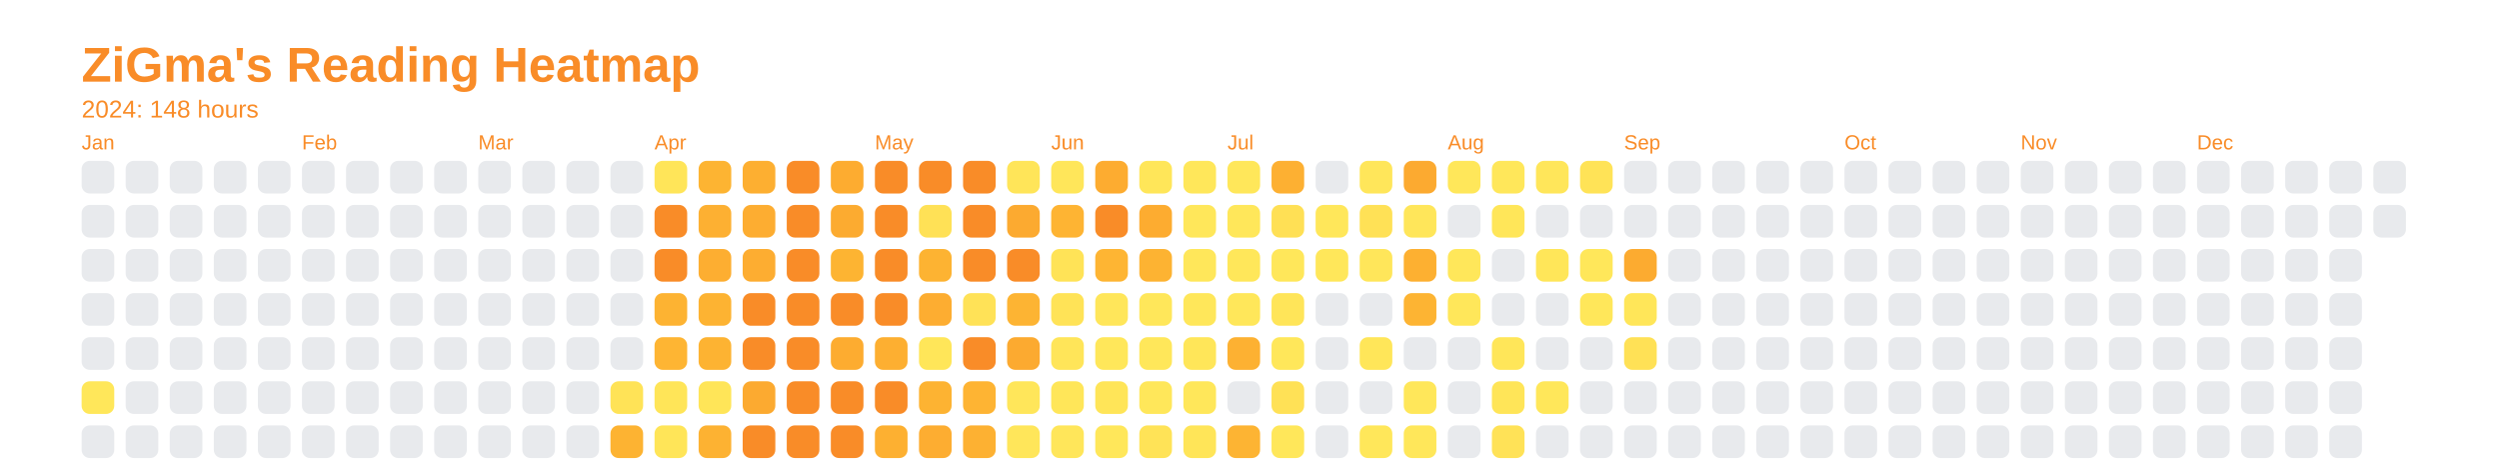
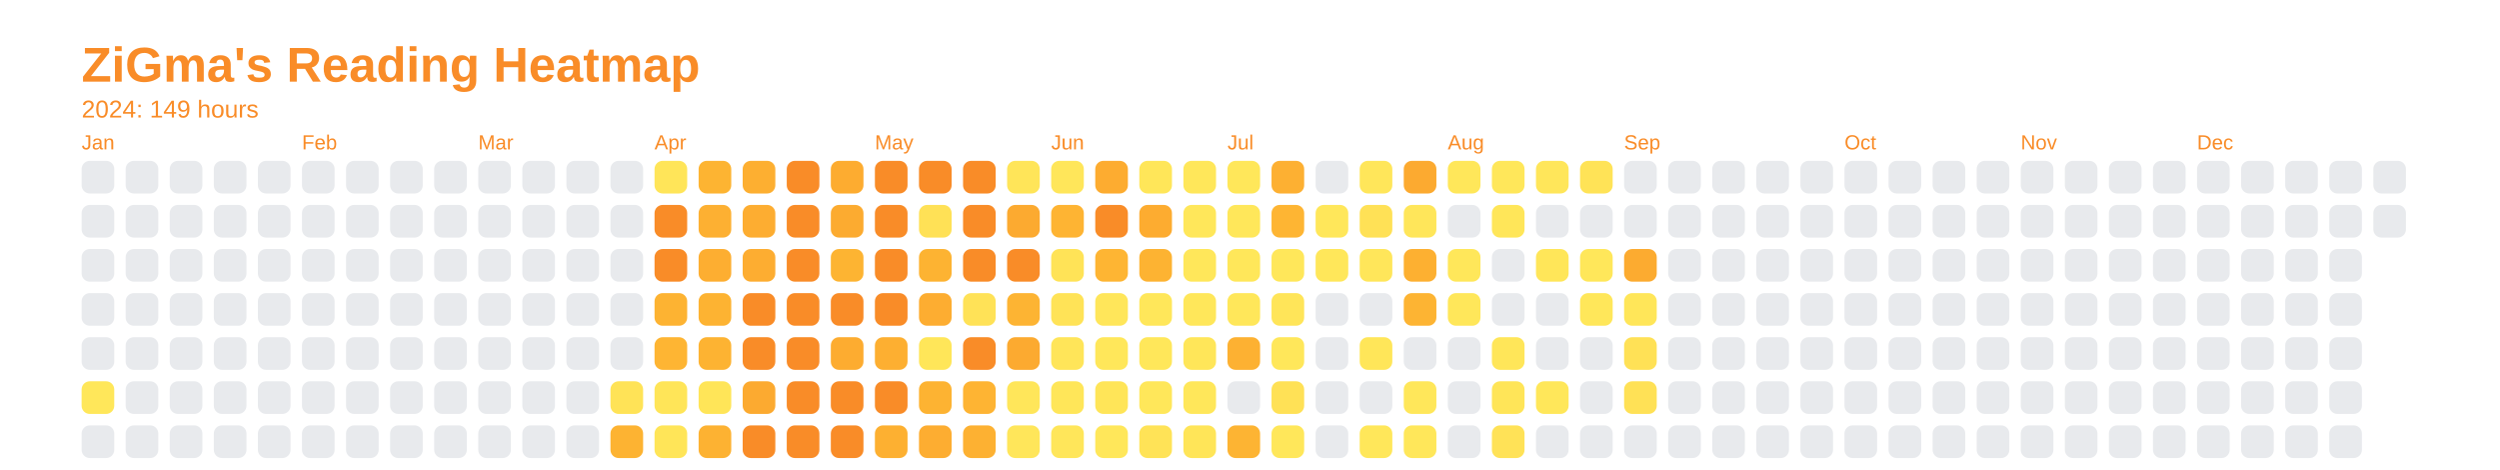
<svg xmlns="http://www.w3.org/2000/svg" baseProfile="full" height="57.5mm" version="1.1" viewBox="0,0,306.2,57.5" width="306.2mm">
  <defs />
  <rect fill="none" height="57.5" width="306.2" x="0" y="0" />
  <text fill="#f98c28" style="font-size:6px; font-family:Arial; font-weight:bold;" x="10" y="10">ZiGma's Reading Heatmap</text>
-   <text fill="#f98c28" style="font-size:3px; font-family:Arial;" x="10" y="14.4">2024: 148 hours</text>
+   <text fill="#f98c28" style="font-size:3px; font-family:Arial;" x="10" y="14.4">2024: 149 hours</text>
  <text fill="#f98c28" style="font-size:2.5px; font-family:Arial" x="10" y="18.3">Jan</text>
  <rect fill="#e8eaed" height="4" rx="1" ry="1" width="4" x="10" y="19.7" />
  <rect fill="#e8eaed" height="4" rx="1" ry="1" width="4" x="10" y="25.1" />
  <rect fill="#e8eaed" height="4" rx="1" ry="1" width="4" x="10" y="30.5" />
  <rect fill="#e8eaed" height="4" rx="1" ry="1" width="4" x="10" y="35.9" />
  <rect fill="#e8eaed" height="4" rx="1" ry="1" width="4" x="10" y="41.3" />
  <rect fill="#ffe75a" height="4" rx="1" ry="1" width="4" x="10" y="46.7" />
  <rect fill="#e8eaed" height="4" rx="1" ry="1" width="4" x="10" y="52.1" />
  <rect fill="#e8eaed" height="4" rx="1" ry="1" width="4" x="15.4" y="19.7" />
  <rect fill="#e8eaed" height="4" rx="1" ry="1" width="4" x="15.4" y="25.1" />
  <rect fill="#e8eaed" height="4" rx="1" ry="1" width="4" x="15.4" y="30.5" />
  <rect fill="#e8eaed" height="4" rx="1" ry="1" width="4" x="15.4" y="35.9" />
  <rect fill="#e8eaed" height="4" rx="1" ry="1" width="4" x="15.4" y="41.3" />
  <rect fill="#e8eaed" height="4" rx="1" ry="1" width="4" x="15.4" y="46.7" />
  <rect fill="#e8eaed" height="4" rx="1" ry="1" width="4" x="15.4" y="52.1" />
  <rect fill="#e8eaed" height="4" rx="1" ry="1" width="4" x="20.8" y="19.7" />
  <rect fill="#e8eaed" height="4" rx="1" ry="1" width="4" x="20.8" y="25.1" />
  <rect fill="#e8eaed" height="4" rx="1" ry="1" width="4" x="20.8" y="30.5" />
  <rect fill="#e8eaed" height="4" rx="1" ry="1" width="4" x="20.8" y="35.9" />
  <rect fill="#e8eaed" height="4" rx="1" ry="1" width="4" x="20.8" y="41.3" />
  <rect fill="#e8eaed" height="4" rx="1" ry="1" width="4" x="20.8" y="46.7" />
  <rect fill="#e8eaed" height="4" rx="1" ry="1" width="4" x="20.8" y="52.1" />
  <rect fill="#e8eaed" height="4" rx="1" ry="1" width="4" x="26.2" y="19.7" />
  <rect fill="#e8eaed" height="4" rx="1" ry="1" width="4" x="26.2" y="25.1" />
  <rect fill="#e8eaed" height="4" rx="1" ry="1" width="4" x="26.2" y="30.5" />
  <rect fill="#e8eaed" height="4" rx="1" ry="1" width="4" x="26.2" y="35.9" />
  <rect fill="#e8eaed" height="4" rx="1" ry="1" width="4" x="26.2" y="41.3" />
  <rect fill="#e8eaed" height="4" rx="1" ry="1" width="4" x="26.2" y="46.7" />
  <rect fill="#e8eaed" height="4" rx="1" ry="1" width="4" x="26.2" y="52.1" />
  <rect fill="#e8eaed" height="4" rx="1" ry="1" width="4" x="31.6" y="19.7" />
  <rect fill="#e8eaed" height="4" rx="1" ry="1" width="4" x="31.6" y="25.1" />
  <rect fill="#e8eaed" height="4" rx="1" ry="1" width="4" x="31.6" y="30.5" />
  <rect fill="#e8eaed" height="4" rx="1" ry="1" width="4" x="31.6" y="35.9" />
  <rect fill="#e8eaed" height="4" rx="1" ry="1" width="4" x="31.6" y="41.3" />
  <rect fill="#e8eaed" height="4" rx="1" ry="1" width="4" x="31.6" y="46.7" />
  <rect fill="#e8eaed" height="4" rx="1" ry="1" width="4" x="31.6" y="52.1" />
  <text fill="#f98c28" style="font-size:2.5px; font-family:Arial" x="37.0" y="18.3">Feb</text>
  <rect fill="#e8eaed" height="4" rx="1" ry="1" width="4" x="37.0" y="19.7" />
  <rect fill="#e8eaed" height="4" rx="1" ry="1" width="4" x="37.0" y="25.1" />
  <rect fill="#e8eaed" height="4" rx="1" ry="1" width="4" x="37.0" y="30.5" />
  <rect fill="#e8eaed" height="4" rx="1" ry="1" width="4" x="37.0" y="35.9" />
  <rect fill="#e8eaed" height="4" rx="1" ry="1" width="4" x="37.0" y="41.3" />
  <rect fill="#e8eaed" height="4" rx="1" ry="1" width="4" x="37.0" y="46.7" />
  <rect fill="#e8eaed" height="4" rx="1" ry="1" width="4" x="37.0" y="52.1" />
  <rect fill="#e8eaed" height="4" rx="1" ry="1" width="4" x="42.4" y="19.7" />
  <rect fill="#e8eaed" height="4" rx="1" ry="1" width="4" x="42.4" y="25.1" />
  <rect fill="#e8eaed" height="4" rx="1" ry="1" width="4" x="42.4" y="30.5" />
  <rect fill="#e8eaed" height="4" rx="1" ry="1" width="4" x="42.4" y="35.9" />
  <rect fill="#e8eaed" height="4" rx="1" ry="1" width="4" x="42.4" y="41.3" />
  <rect fill="#e8eaed" height="4" rx="1" ry="1" width="4" x="42.4" y="46.7" />
  <rect fill="#e8eaed" height="4" rx="1" ry="1" width="4" x="42.4" y="52.1" />
  <rect fill="#e8eaed" height="4" rx="1" ry="1" width="4" x="47.8" y="19.7" />
  <rect fill="#e8eaed" height="4" rx="1" ry="1" width="4" x="47.8" y="25.1" />
  <rect fill="#e8eaed" height="4" rx="1" ry="1" width="4" x="47.8" y="30.5" />
  <rect fill="#e8eaed" height="4" rx="1" ry="1" width="4" x="47.8" y="35.9" />
  <rect fill="#e8eaed" height="4" rx="1" ry="1" width="4" x="47.8" y="41.3" />
  <rect fill="#e8eaed" height="4" rx="1" ry="1" width="4" x="47.8" y="46.7" />
  <rect fill="#e8eaed" height="4" rx="1" ry="1" width="4" x="47.8" y="52.1" />
  <rect fill="#e8eaed" height="4" rx="1" ry="1" width="4" x="53.2" y="19.7" />
  <rect fill="#e8eaed" height="4" rx="1" ry="1" width="4" x="53.2" y="25.1" />
  <rect fill="#e8eaed" height="4" rx="1" ry="1" width="4" x="53.2" y="30.5" />
  <rect fill="#e8eaed" height="4" rx="1" ry="1" width="4" x="53.2" y="35.9" />
  <rect fill="#e8eaed" height="4" rx="1" ry="1" width="4" x="53.2" y="41.3" />
  <rect fill="#e8eaed" height="4" rx="1" ry="1" width="4" x="53.2" y="46.7" />
  <rect fill="#e8eaed" height="4" rx="1" ry="1" width="4" x="53.2" y="52.1" />
  <text fill="#f98c28" style="font-size:2.5px; font-family:Arial" x="58.6" y="18.3">Mar</text>
  <rect fill="#e8eaed" height="4" rx="1" ry="1" width="4" x="58.6" y="19.7" />
  <rect fill="#e8eaed" height="4" rx="1" ry="1" width="4" x="58.6" y="25.1" />
  <rect fill="#e8eaed" height="4" rx="1" ry="1" width="4" x="58.6" y="30.5" />
  <rect fill="#e8eaed" height="4" rx="1" ry="1" width="4" x="58.6" y="35.9" />
  <rect fill="#e8eaed" height="4" rx="1" ry="1" width="4" x="58.6" y="41.3" />
  <rect fill="#e8eaed" height="4" rx="1" ry="1" width="4" x="58.6" y="46.7" />
  <rect fill="#e8eaed" height="4" rx="1" ry="1" width="4" x="58.6" y="52.1" />
  <rect fill="#e8eaed" height="4" rx="1" ry="1" width="4" x="64" y="19.7" />
  <rect fill="#e8eaed" height="4" rx="1" ry="1" width="4" x="64" y="25.1" />
  <rect fill="#e8eaed" height="4" rx="1" ry="1" width="4" x="64" y="30.5" />
  <rect fill="#e8eaed" height="4" rx="1" ry="1" width="4" x="64" y="35.9" />
  <rect fill="#e8eaed" height="4" rx="1" ry="1" width="4" x="64" y="41.3" />
  <rect fill="#e8eaed" height="4" rx="1" ry="1" width="4" x="64" y="46.7" />
  <rect fill="#e8eaed" height="4" rx="1" ry="1" width="4" x="64" y="52.1" />
  <rect fill="#e8eaed" height="4" rx="1" ry="1" width="4" x="69.4" y="19.7" />
  <rect fill="#e8eaed" height="4" rx="1" ry="1" width="4" x="69.4" y="25.1" />
  <rect fill="#e8eaed" height="4" rx="1" ry="1" width="4" x="69.4" y="30.5" />
  <rect fill="#e8eaed" height="4" rx="1" ry="1" width="4" x="69.4" y="35.9" />
  <rect fill="#e8eaed" height="4" rx="1" ry="1" width="4" x="69.4" y="41.3" />
  <rect fill="#e8eaed" height="4" rx="1" ry="1" width="4" x="69.4" y="46.7" />
  <rect fill="#e8eaed" height="4" rx="1" ry="1" width="4" x="69.4" y="52.1" />
  <rect fill="#e8eaed" height="4" rx="1" ry="1" width="4" x="74.8" y="19.7" />
  <rect fill="#e8eaed" height="4" rx="1" ry="1" width="4" x="74.8" y="25.1" />
  <rect fill="#e8eaed" height="4" rx="1" ry="1" width="4" x="74.8" y="30.5" />
  <rect fill="#e8eaed" height="4" rx="1" ry="1" width="4" x="74.8" y="35.9" />
  <rect fill="#e8eaed" height="4" rx="1" ry="1" width="4" x="74.8" y="41.3" />
  <rect fill="#ffe357" height="4" rx="1" ry="1" width="4" x="74.8" y="46.7" />
  <rect fill="#fdb332" height="4" rx="1" ry="1" width="4" x="74.8" y="52.1" />
  <text fill="#f98c28" style="font-size:2.5px; font-family:Arial" x="80.2" y="18.3">Apr</text>
  <rect fill="#ffe559" height="4" rx="1" ry="1" width="4" x="80.2" y="19.7" />
  <rect fill="#f98c28" height="4" rx="1" ry="1" width="4" x="80.2" y="25.1" />
  <rect fill="#f98c28" height="4" rx="1" ry="1" width="4" x="80.2" y="30.5" />
  <rect fill="#fdb332" height="4" rx="1" ry="1" width="4" x="80.2" y="35.9" />
  <rect fill="#feb533" height="4" rx="1" ry="1" width="4" x="80.2" y="41.3" />
  <rect fill="#ffe558" height="4" rx="1" ry="1" width="4" x="80.2" y="46.7" />
  <rect fill="#ffe558" height="4" rx="1" ry="1" width="4" x="80.2" y="52.1" />
  <rect fill="#fdb432" height="4" rx="1" ry="1" width="4" x="85.6" y="19.7" />
  <rect fill="#fdb032" height="4" rx="1" ry="1" width="4" x="85.6" y="25.1" />
  <rect fill="#fdae31" height="4" rx="1" ry="1" width="4" x="85.6" y="30.5" />
  <rect fill="#fdb332" height="4" rx="1" ry="1" width="4" x="85.6" y="35.9" />
  <rect fill="#fdb332" height="4" rx="1" ry="1" width="4" x="85.6" y="41.3" />
  <rect fill="#ffe558" height="4" rx="1" ry="1" width="4" x="85.6" y="46.7" />
  <rect fill="#fdb232" height="4" rx="1" ry="1" width="4" x="85.6" y="52.1" />
  <rect fill="#fdaf31" height="4" rx="1" ry="1" width="4" x="91" y="19.7" />
  <rect fill="#fdad31" height="4" rx="1" ry="1" width="4" x="91" y="25.1" />
  <rect fill="#fdad31" height="4" rx="1" ry="1" width="4" x="91" y="30.5" />
  <rect fill="#f98c28" height="4" rx="1" ry="1" width="4" x="91" y="35.9" />
  <rect fill="#f98c28" height="4" rx="1" ry="1" width="4" x="91" y="41.3" />
  <rect fill="#fcaa30" height="4" rx="1" ry="1" width="4" x="91" y="46.7" />
  <rect fill="#f98c28" height="4" rx="1" ry="1" width="4" x="91" y="52.1" />
  <rect fill="#f98c28" height="4" rx="1" ry="1" width="4" x="96.4" y="19.7" />
  <rect fill="#f98c28" height="4" rx="1" ry="1" width="4" x="96.4" y="25.1" />
  <rect fill="#f98c28" height="4" rx="1" ry="1" width="4" x="96.4" y="30.5" />
  <rect fill="#f98c28" height="4" rx="1" ry="1" width="4" x="96.4" y="35.9" />
  <rect fill="#f98c28" height="4" rx="1" ry="1" width="4" x="96.4" y="41.3" />
  <rect fill="#f98c28" height="4" rx="1" ry="1" width="4" x="96.4" y="46.7" />
  <rect fill="#f98c28" height="4" rx="1" ry="1" width="4" x="96.4" y="52.1" />
  <rect fill="#fdac30" height="4" rx="1" ry="1" width="4" x="101.8" y="19.7" />
  <rect fill="#fcab30" height="4" rx="1" ry="1" width="4" x="101.8" y="25.1" />
  <rect fill="#fdb432" height="4" rx="1" ry="1" width="4" x="101.8" y="30.5" />
  <rect fill="#f98c28" height="4" rx="1" ry="1" width="4" x="101.8" y="35.9" />
  <rect fill="#fdac30" height="4" rx="1" ry="1" width="4" x="101.8" y="41.3" />
  <rect fill="#f98c28" height="4" rx="1" ry="1" width="4" x="101.8" y="46.7" />
  <rect fill="#f98c28" height="4" rx="1" ry="1" width="4" x="101.8" y="52.1" />
  <text fill="#f98c28" style="font-size:2.5px; font-family:Arial" x="107.2" y="18.3">May</text>
  <rect fill="#f98c28" height="4" rx="1" ry="1" width="4" x="107.2" y="19.7" />
  <rect fill="#f98c28" height="4" rx="1" ry="1" width="4" x="107.2" y="25.1" />
  <rect fill="#f98c28" height="4" rx="1" ry="1" width="4" x="107.2" y="30.5" />
  <rect fill="#f98c28" height="4" rx="1" ry="1" width="4" x="107.2" y="35.9" />
  <rect fill="#fdaf31" height="4" rx="1" ry="1" width="4" x="107.2" y="41.3" />
  <rect fill="#f98c28" height="4" rx="1" ry="1" width="4" x="107.2" y="46.7" />
  <rect fill="#fdb031" height="4" rx="1" ry="1" width="4" x="107.2" y="52.1" />
  <rect fill="#f98c28" height="4" rx="1" ry="1" width="4" x="112.6" y="19.7" />
  <rect fill="#ffe156" height="4" rx="1" ry="1" width="4" x="112.6" y="25.1" />
  <rect fill="#fdb332" height="4" rx="1" ry="1" width="4" x="112.6" y="30.5" />
  <rect fill="#fdad31" height="4" rx="1" ry="1" width="4" x="112.6" y="35.9" />
  <rect fill="#ffe659" height="4" rx="1" ry="1" width="4" x="112.6" y="41.3" />
  <rect fill="#fdb332" height="4" rx="1" ry="1" width="4" x="112.6" y="46.7" />
  <rect fill="#fdad31" height="4" rx="1" ry="1" width="4" x="112.6" y="52.1" />
  <rect fill="#f98c28" height="4" rx="1" ry="1" width="4" x="118" y="19.7" />
  <rect fill="#f98c28" height="4" rx="1" ry="1" width="4" x="118" y="25.1" />
  <rect fill="#f98c28" height="4" rx="1" ry="1" width="4" x="118" y="30.5" />
  <rect fill="#ffe257" height="4" rx="1" ry="1" width="4" x="118" y="35.9" />
  <rect fill="#f98c28" height="4" rx="1" ry="1" width="4" x="118" y="41.3" />
  <rect fill="#feb433" height="4" rx="1" ry="1" width="4" x="118" y="46.7" />
  <rect fill="#fdb132" height="4" rx="1" ry="1" width="4" x="118" y="52.1" />
  <rect fill="#ffe559" height="4" rx="1" ry="1" width="4" x="123.4" y="19.7" />
  <rect fill="#fcaa30" height="4" rx="1" ry="1" width="4" x="123.4" y="25.1" />
  <rect fill="#f98c28" height="4" rx="1" ry="1" width="4" x="123.4" y="30.5" />
  <rect fill="#fdb433" height="4" rx="1" ry="1" width="4" x="123.4" y="35.9" />
  <rect fill="#fcaa30" height="4" rx="1" ry="1" width="4" x="123.4" y="41.3" />
  <rect fill="#ffe65a" height="4" rx="1" ry="1" width="4" x="123.4" y="46.7" />
  <rect fill="#ffe65a" height="4" rx="1" ry="1" width="4" x="123.4" y="52.1" />
  <text fill="#f98c28" style="font-size:2.5px; font-family:Arial" x="128.8" y="18.3">Jun</text>
  <rect fill="#ffe65a" height="4" rx="1" ry="1" width="4" x="128.8" y="19.7" />
  <rect fill="#feb433" height="4" rx="1" ry="1" width="4" x="128.8" y="25.1" />
  <rect fill="#ffe357" height="4" rx="1" ry="1" width="4" x="128.8" y="30.5" />
  <rect fill="#ffe357" height="4" rx="1" ry="1" width="4" x="128.8" y="35.9" />
  <rect fill="#ffe559" height="4" rx="1" ry="1" width="4" x="128.8" y="41.3" />
  <rect fill="#ffe659" height="4" rx="1" ry="1" width="4" x="128.8" y="46.7" />
  <rect fill="#ffe65a" height="4" rx="1" ry="1" width="4" x="128.8" y="52.1" />
  <rect fill="#fdac30" height="4" rx="1" ry="1" width="4" x="134.2" y="19.7" />
  <rect fill="#f98c28" height="4" rx="1" ry="1" width="4" x="134.2" y="25.1" />
  <rect fill="#feb533" height="4" rx="1" ry="1" width="4" x="134.2" y="30.5" />
  <rect fill="#ffe65a" height="4" rx="1" ry="1" width="4" x="134.2" y="35.9" />
  <rect fill="#ffe75a" height="4" rx="1" ry="1" width="4" x="134.2" y="41.3" />
  <rect fill="#ffe558" height="4" rx="1" ry="1" width="4" x="134.2" y="46.7" />
  <rect fill="#ffe75a" height="4" rx="1" ry="1" width="4" x="134.2" y="52.1" />
  <rect fill="#ffe659" height="4" rx="1" ry="1" width="4" x="139.6" y="19.7" />
  <rect fill="#fdac30" height="4" rx="1" ry="1" width="4" x="139.6" y="25.1" />
  <rect fill="#fdb332" height="4" rx="1" ry="1" width="4" x="139.6" y="30.5" />
  <rect fill="#ffe75a" height="4" rx="1" ry="1" width="4" x="139.6" y="35.9" />
  <rect fill="#ffe75a" height="4" rx="1" ry="1" width="4" x="139.6" y="41.3" />
  <rect fill="#ffe75a" height="4" rx="1" ry="1" width="4" x="139.6" y="46.7" />
  <rect fill="#ffe357" height="4" rx="1" ry="1" width="4" x="139.6" y="52.1" />
  <rect fill="#ffe75a" height="4" rx="1" ry="1" width="4" x="145" y="19.7" />
  <rect fill="#ffe75a" height="4" rx="1" ry="1" width="4" x="145" y="25.1" />
  <rect fill="#ffe75a" height="4" rx="1" ry="1" width="4" x="145" y="30.5" />
  <rect fill="#ffe75a" height="4" rx="1" ry="1" width="4" x="145" y="35.9" />
  <rect fill="#ffe659" height="4" rx="1" ry="1" width="4" x="145" y="41.3" />
  <rect fill="#ffe75a" height="4" rx="1" ry="1" width="4" x="145" y="46.7" />
  <rect fill="#ffe558" height="4" rx="1" ry="1" width="4" x="145" y="52.1" />
  <text fill="#f98c28" style="font-size:2.5px; font-family:Arial" x="150.4" y="18.3">Jul</text>
  <rect fill="#ffe75a" height="4" rx="1" ry="1" width="4" x="150.4" y="19.7" />
  <rect fill="#ffe75a" height="4" rx="1" ry="1" width="4" x="150.4" y="25.1" />
  <rect fill="#ffe75a" height="4" rx="1" ry="1" width="4" x="150.4" y="30.5" />
  <rect fill="#ffe75a" height="4" rx="1" ry="1" width="4" x="150.4" y="35.9" />
  <rect fill="#fdb132" height="4" rx="1" ry="1" width="4" x="150.4" y="41.3" />
  <rect fill="#e8eaed" height="4" rx="1" ry="1" width="4" x="150.4" y="46.7" />
  <rect fill="#fdb433" height="4" rx="1" ry="1" width="4" x="150.4" y="52.1" />
  <rect fill="#fdb032" height="4" rx="1" ry="1" width="4" x="155.8" y="19.7" />
-   <rect fill="#ffe055" height="4" rx="1" ry="1" width="4" x="155.8" y="25.1" />
+   <rect fill="#feb533" height="4" rx="1" ry="1" width="4" x="155.8" y="25.1" />
  <rect fill="#ffe75a" height="4" rx="1" ry="1" width="4" x="155.8" y="30.5" />
  <rect fill="#ffe559" height="4" rx="1" ry="1" width="4" x="155.8" y="35.9" />
  <rect fill="#ffe75a" height="4" rx="1" ry="1" width="4" x="155.8" y="41.3" />
  <rect fill="#ffe156" height="4" rx="1" ry="1" width="4" x="155.8" y="46.7" />
  <rect fill="#ffe75a" height="4" rx="1" ry="1" width="4" x="155.8" y="52.1" />
  <rect fill="#e8eaed" height="4" rx="1" ry="1" width="4" x="161.2" y="19.7" />
  <rect fill="#ffe75a" height="4" rx="1" ry="1" width="4" x="161.2" y="25.1" />
  <rect fill="#ffe75a" height="4" rx="1" ry="1" width="4" x="161.2" y="30.5" />
  <rect fill="#e8eaed" height="4" rx="1" ry="1" width="4" x="161.2" y="35.9" />
  <rect fill="#e8eaed" height="4" rx="1" ry="1" width="4" x="161.2" y="41.3" />
  <rect fill="#e8eaed" height="4" rx="1" ry="1" width="4" x="161.2" y="46.7" />
  <rect fill="#e8eaed" height="4" rx="1" ry="1" width="4" x="161.2" y="52.1" />
  <rect fill="#ffe65a" height="4" rx="1" ry="1" width="4" x="166.6" y="19.7" />
  <rect fill="#ffe156" height="4" rx="1" ry="1" width="4" x="166.6" y="25.1" />
  <rect fill="#ffe65a" height="4" rx="1" ry="1" width="4" x="166.6" y="30.5" />
  <rect fill="#e8eaed" height="4" rx="1" ry="1" width="4" x="166.6" y="35.9" />
  <rect fill="#ffe659" height="4" rx="1" ry="1" width="4" x="166.6" y="41.3" />
  <rect fill="#e8eaed" height="4" rx="1" ry="1" width="4" x="166.6" y="46.7" />
  <rect fill="#ffe75a" height="4" rx="1" ry="1" width="4" x="166.6" y="52.1" />
  <rect fill="#fcaa30" height="4" rx="1" ry="1" width="4" x="172" y="19.7" />
  <rect fill="#ffe65a" height="4" rx="1" ry="1" width="4" x="172" y="25.1" />
  <rect fill="#fdb031" height="4" rx="1" ry="1" width="4" x="172" y="30.5" />
  <rect fill="#fdb433" height="4" rx="1" ry="1" width="4" x="172" y="35.9" />
  <rect fill="#e8eaed" height="4" rx="1" ry="1" width="4" x="172" y="41.3" />
  <rect fill="#ffe75a" height="4" rx="1" ry="1" width="4" x="172" y="46.7" />
  <rect fill="#ffe75a" height="4" rx="1" ry="1" width="4" x="172" y="52.1" />
  <text fill="#f98c28" style="font-size:2.5px; font-family:Arial" x="177.4" y="18.3">Aug</text>
  <rect fill="#ffe75a" height="4" rx="1" ry="1" width="4" x="177.4" y="19.7" />
  <rect fill="#e8eaed" height="4" rx="1" ry="1" width="4" x="177.4" y="25.1" />
  <rect fill="#ffe75a" height="4" rx="1" ry="1" width="4" x="177.4" y="30.5" />
  <rect fill="#ffe75a" height="4" rx="1" ry="1" width="4" x="177.4" y="35.9" />
  <rect fill="#e8eaed" height="4" rx="1" ry="1" width="4" x="177.4" y="41.3" />
  <rect fill="#e8eaed" height="4" rx="1" ry="1" width="4" x="177.4" y="46.7" />
  <rect fill="#e8eaed" height="4" rx="1" ry="1" width="4" x="177.4" y="52.1" />
  <rect fill="#ffe75a" height="4" rx="1" ry="1" width="4" x="182.8" y="19.7" />
  <rect fill="#ffe659" height="4" rx="1" ry="1" width="4" x="182.8" y="25.1" />
  <rect fill="#e8eaed" height="4" rx="1" ry="1" width="4" x="182.8" y="30.5" />
  <rect fill="#e8eaed" height="4" rx="1" ry="1" width="4" x="182.8" y="35.9" />
  <rect fill="#ffe659" height="4" rx="1" ry="1" width="4" x="182.8" y="41.3" />
  <rect fill="#ffe558" height="4" rx="1" ry="1" width="4" x="182.8" y="46.7" />
  <rect fill="#ffe257" height="4" rx="1" ry="1" width="4" x="182.8" y="52.1" />
  <rect fill="#ffe65a" height="4" rx="1" ry="1" width="4" x="188.2" y="19.7" />
  <rect fill="#e8eaed" height="4" rx="1" ry="1" width="4" x="188.2" y="25.1" />
  <rect fill="#ffe659" height="4" rx="1" ry="1" width="4" x="188.2" y="30.5" />
  <rect fill="#e8eaed" height="4" rx="1" ry="1" width="4" x="188.2" y="35.9" />
  <rect fill="#e8eaed" height="4" rx="1" ry="1" width="4" x="188.2" y="41.3" />
  <rect fill="#ffe75a" height="4" rx="1" ry="1" width="4" x="188.2" y="46.7" />
  <rect fill="#e8eaed" height="4" rx="1" ry="1" width="4" x="188.2" y="52.1" />
  <rect fill="#ffe357" height="4" rx="1" ry="1" width="4" x="193.6" y="19.7" />
  <rect fill="#e8eaed" height="4" rx="1" ry="1" width="4" x="193.6" y="25.1" />
  <rect fill="#ffe75a" height="4" rx="1" ry="1" width="4" x="193.6" y="30.5" />
  <rect fill="#ffe75a" height="4" rx="1" ry="1" width="4" x="193.6" y="35.9" />
  <rect fill="#e8eaed" height="4" rx="1" ry="1" width="4" x="193.6" y="41.3" />
  <rect fill="#e8eaed" height="4" rx="1" ry="1" width="4" x="193.6" y="46.7" />
  <rect fill="#e8eaed" height="4" rx="1" ry="1" width="4" x="193.6" y="52.1" />
  <text fill="#f98c28" style="font-size:2.5px; font-family:Arial" x="199" y="18.3">Sep</text>
  <rect fill="#e8eaed" height="4" rx="1" ry="1" width="4" x="199" y="19.7" />
  <rect fill="#e8eaed" height="4" rx="1" ry="1" width="4" x="199" y="25.1" />
  <rect fill="#fcab30" height="4" rx="1" ry="1" width="4" x="199" y="30.5" />
  <rect fill="#ffe659" height="4" rx="1" ry="1" width="4" x="199" y="35.9" />
  <rect fill="#ffe156" height="4" rx="1" ry="1" width="4" x="199" y="41.3" />
-   <rect fill="#e8eaed" height="4" rx="1" ry="1" width="4" x="199" y="46.7" />
+   <rect fill="#ffe156" height="4" rx="1" ry="1" width="4" x="199" y="46.7" />
  <rect fill="#e8eaed" height="4" rx="1" ry="1" width="4" x="199" y="52.1" />
  <rect fill="#e8eaed" height="4" rx="1" ry="1" width="4" x="204.4" y="19.7" />
  <rect fill="#e8eaed" height="4" rx="1" ry="1" width="4" x="204.4" y="25.1" />
  <rect fill="#e8eaed" height="4" rx="1" ry="1" width="4" x="204.4" y="30.5" />
  <rect fill="#e8eaed" height="4" rx="1" ry="1" width="4" x="204.4" y="35.9" />
  <rect fill="#e8eaed" height="4" rx="1" ry="1" width="4" x="204.4" y="41.3" />
  <rect fill="#e8eaed" height="4" rx="1" ry="1" width="4" x="204.4" y="46.7" />
  <rect fill="#e8eaed" height="4" rx="1" ry="1" width="4" x="204.4" y="52.1" />
  <rect fill="#e8eaed" height="4" rx="1" ry="1" width="4" x="209.8" y="19.7" />
  <rect fill="#e8eaed" height="4" rx="1" ry="1" width="4" x="209.8" y="25.1" />
  <rect fill="#e8eaed" height="4" rx="1" ry="1" width="4" x="209.8" y="30.5" />
  <rect fill="#e8eaed" height="4" rx="1" ry="1" width="4" x="209.8" y="35.9" />
  <rect fill="#e8eaed" height="4" rx="1" ry="1" width="4" x="209.8" y="41.3" />
  <rect fill="#e8eaed" height="4" rx="1" ry="1" width="4" x="209.8" y="46.7" />
  <rect fill="#e8eaed" height="4" rx="1" ry="1" width="4" x="209.8" y="52.1" />
  <rect fill="#e8eaed" height="4" rx="1" ry="1" width="4" x="215.2" y="19.7" />
  <rect fill="#e8eaed" height="4" rx="1" ry="1" width="4" x="215.2" y="25.1" />
  <rect fill="#e8eaed" height="4" rx="1" ry="1" width="4" x="215.2" y="30.5" />
  <rect fill="#e8eaed" height="4" rx="1" ry="1" width="4" x="215.2" y="35.9" />
  <rect fill="#e8eaed" height="4" rx="1" ry="1" width="4" x="215.2" y="41.3" />
  <rect fill="#e8eaed" height="4" rx="1" ry="1" width="4" x="215.2" y="46.7" />
  <rect fill="#e8eaed" height="4" rx="1" ry="1" width="4" x="215.2" y="52.1" />
  <rect fill="#e8eaed" height="4" rx="1" ry="1" width="4" x="220.6" y="19.7" />
  <rect fill="#e8eaed" height="4" rx="1" ry="1" width="4" x="220.6" y="25.1" />
  <rect fill="#e8eaed" height="4" rx="1" ry="1" width="4" x="220.6" y="30.5" />
  <rect fill="#e8eaed" height="4" rx="1" ry="1" width="4" x="220.6" y="35.9" />
  <rect fill="#e8eaed" height="4" rx="1" ry="1" width="4" x="220.6" y="41.3" />
  <rect fill="#e8eaed" height="4" rx="1" ry="1" width="4" x="220.6" y="46.7" />
  <rect fill="#e8eaed" height="4" rx="1" ry="1" width="4" x="220.6" y="52.1" />
  <text fill="#f98c28" style="font-size:2.5px; font-family:Arial" x="226" y="18.3">Oct</text>
  <rect fill="#e8eaed" height="4" rx="1" ry="1" width="4" x="226" y="19.7" />
  <rect fill="#e8eaed" height="4" rx="1" ry="1" width="4" x="226" y="25.1" />
  <rect fill="#e8eaed" height="4" rx="1" ry="1" width="4" x="226" y="30.5" />
  <rect fill="#e8eaed" height="4" rx="1" ry="1" width="4" x="226" y="35.9" />
  <rect fill="#e8eaed" height="4" rx="1" ry="1" width="4" x="226" y="41.3" />
  <rect fill="#e8eaed" height="4" rx="1" ry="1" width="4" x="226" y="46.7" />
  <rect fill="#e8eaed" height="4" rx="1" ry="1" width="4" x="226" y="52.1" />
  <rect fill="#e8eaed" height="4" rx="1" ry="1" width="4" x="231.4" y="19.7" />
  <rect fill="#e8eaed" height="4" rx="1" ry="1" width="4" x="231.4" y="25.1" />
  <rect fill="#e8eaed" height="4" rx="1" ry="1" width="4" x="231.4" y="30.5" />
  <rect fill="#e8eaed" height="4" rx="1" ry="1" width="4" x="231.4" y="35.9" />
  <rect fill="#e8eaed" height="4" rx="1" ry="1" width="4" x="231.4" y="41.3" />
  <rect fill="#e8eaed" height="4" rx="1" ry="1" width="4" x="231.4" y="46.7" />
  <rect fill="#e8eaed" height="4" rx="1" ry="1" width="4" x="231.4" y="52.1" />
  <rect fill="#e8eaed" height="4" rx="1" ry="1" width="4" x="236.8" y="19.7" />
  <rect fill="#e8eaed" height="4" rx="1" ry="1" width="4" x="236.8" y="25.1" />
  <rect fill="#e8eaed" height="4" rx="1" ry="1" width="4" x="236.8" y="30.5" />
  <rect fill="#e8eaed" height="4" rx="1" ry="1" width="4" x="236.8" y="35.9" />
  <rect fill="#e8eaed" height="4" rx="1" ry="1" width="4" x="236.8" y="41.3" />
  <rect fill="#e8eaed" height="4" rx="1" ry="1" width="4" x="236.8" y="46.7" />
  <rect fill="#e8eaed" height="4" rx="1" ry="1" width="4" x="236.8" y="52.1" />
  <rect fill="#e8eaed" height="4" rx="1" ry="1" width="4" x="242.2" y="19.7" />
  <rect fill="#e8eaed" height="4" rx="1" ry="1" width="4" x="242.2" y="25.1" />
  <rect fill="#e8eaed" height="4" rx="1" ry="1" width="4" x="242.2" y="30.5" />
  <rect fill="#e8eaed" height="4" rx="1" ry="1" width="4" x="242.2" y="35.9" />
  <rect fill="#e8eaed" height="4" rx="1" ry="1" width="4" x="242.2" y="41.3" />
  <rect fill="#e8eaed" height="4" rx="1" ry="1" width="4" x="242.2" y="46.7" />
  <rect fill="#e8eaed" height="4" rx="1" ry="1" width="4" x="242.2" y="52.1" />
  <text fill="#f98c28" style="font-size:2.5px; font-family:Arial" x="247.6" y="18.3">Nov</text>
  <rect fill="#e8eaed" height="4" rx="1" ry="1" width="4" x="247.6" y="19.7" />
  <rect fill="#e8eaed" height="4" rx="1" ry="1" width="4" x="247.6" y="25.1" />
  <rect fill="#e8eaed" height="4" rx="1" ry="1" width="4" x="247.6" y="30.5" />
  <rect fill="#e8eaed" height="4" rx="1" ry="1" width="4" x="247.6" y="35.9" />
  <rect fill="#e8eaed" height="4" rx="1" ry="1" width="4" x="247.6" y="41.3" />
  <rect fill="#e8eaed" height="4" rx="1" ry="1" width="4" x="247.6" y="46.7" />
  <rect fill="#e8eaed" height="4" rx="1" ry="1" width="4" x="247.6" y="52.1" />
  <rect fill="#e8eaed" height="4" rx="1" ry="1" width="4" x="253" y="19.7" />
  <rect fill="#e8eaed" height="4" rx="1" ry="1" width="4" x="253" y="25.1" />
  <rect fill="#e8eaed" height="4" rx="1" ry="1" width="4" x="253" y="30.5" />
  <rect fill="#e8eaed" height="4" rx="1" ry="1" width="4" x="253" y="35.9" />
  <rect fill="#e8eaed" height="4" rx="1" ry="1" width="4" x="253" y="41.3" />
  <rect fill="#e8eaed" height="4" rx="1" ry="1" width="4" x="253" y="46.7" />
  <rect fill="#e8eaed" height="4" rx="1" ry="1" width="4" x="253" y="52.1" />
  <rect fill="#e8eaed" height="4" rx="1" ry="1" width="4" x="258.4" y="19.7" />
  <rect fill="#e8eaed" height="4" rx="1" ry="1" width="4" x="258.4" y="25.1" />
  <rect fill="#e8eaed" height="4" rx="1" ry="1" width="4" x="258.4" y="30.5" />
  <rect fill="#e8eaed" height="4" rx="1" ry="1" width="4" x="258.4" y="35.9" />
  <rect fill="#e8eaed" height="4" rx="1" ry="1" width="4" x="258.4" y="41.3" />
  <rect fill="#e8eaed" height="4" rx="1" ry="1" width="4" x="258.4" y="46.7" />
  <rect fill="#e8eaed" height="4" rx="1" ry="1" width="4" x="258.4" y="52.1" />
  <rect fill="#e8eaed" height="4" rx="1" ry="1" width="4" x="263.8" y="19.7" />
  <rect fill="#e8eaed" height="4" rx="1" ry="1" width="4" x="263.8" y="25.1" />
  <rect fill="#e8eaed" height="4" rx="1" ry="1" width="4" x="263.8" y="30.5" />
  <rect fill="#e8eaed" height="4" rx="1" ry="1" width="4" x="263.8" y="35.9" />
  <rect fill="#e8eaed" height="4" rx="1" ry="1" width="4" x="263.8" y="41.3" />
  <rect fill="#e8eaed" height="4" rx="1" ry="1" width="4" x="263.8" y="46.7" />
  <rect fill="#e8eaed" height="4" rx="1" ry="1" width="4" x="263.8" y="52.1" />
  <text fill="#f98c28" style="font-size:2.5px; font-family:Arial" x="269.2" y="18.3">Dec</text>
  <rect fill="#e8eaed" height="4" rx="1" ry="1" width="4" x="269.2" y="19.7" />
  <rect fill="#e8eaed" height="4" rx="1" ry="1" width="4" x="269.2" y="25.1" />
  <rect fill="#e8eaed" height="4" rx="1" ry="1" width="4" x="269.2" y="30.5" />
  <rect fill="#e8eaed" height="4" rx="1" ry="1" width="4" x="269.2" y="35.9" />
  <rect fill="#e8eaed" height="4" rx="1" ry="1" width="4" x="269.2" y="41.3" />
  <rect fill="#e8eaed" height="4" rx="1" ry="1" width="4" x="269.2" y="46.7" />
  <rect fill="#e8eaed" height="4" rx="1" ry="1" width="4" x="269.2" y="52.1" />
  <rect fill="#e8eaed" height="4" rx="1" ry="1" width="4" x="274.6" y="19.7" />
  <rect fill="#e8eaed" height="4" rx="1" ry="1" width="4" x="274.6" y="25.1" />
  <rect fill="#e8eaed" height="4" rx="1" ry="1" width="4" x="274.6" y="30.5" />
  <rect fill="#e8eaed" height="4" rx="1" ry="1" width="4" x="274.6" y="35.9" />
  <rect fill="#e8eaed" height="4" rx="1" ry="1" width="4" x="274.6" y="41.3" />
  <rect fill="#e8eaed" height="4" rx="1" ry="1" width="4" x="274.6" y="46.7" />
  <rect fill="#e8eaed" height="4" rx="1" ry="1" width="4" x="274.6" y="52.1" />
  <rect fill="#e8eaed" height="4" rx="1" ry="1" width="4" x="280" y="19.7" />
  <rect fill="#e8eaed" height="4" rx="1" ry="1" width="4" x="280" y="25.1" />
  <rect fill="#e8eaed" height="4" rx="1" ry="1" width="4" x="280" y="30.5" />
  <rect fill="#e8eaed" height="4" rx="1" ry="1" width="4" x="280" y="35.9" />
  <rect fill="#e8eaed" height="4" rx="1" ry="1" width="4" x="280" y="41.3" />
  <rect fill="#e8eaed" height="4" rx="1" ry="1" width="4" x="280" y="46.7" />
  <rect fill="#e8eaed" height="4" rx="1" ry="1" width="4" x="280" y="52.1" />
  <rect fill="#e8eaed" height="4" rx="1" ry="1" width="4" x="285.4" y="19.7" />
  <rect fill="#e8eaed" height="4" rx="1" ry="1" width="4" x="285.4" y="25.1" />
  <rect fill="#e8eaed" height="4" rx="1" ry="1" width="4" x="285.4" y="30.5" />
  <rect fill="#e8eaed" height="4" rx="1" ry="1" width="4" x="285.4" y="35.9" />
  <rect fill="#e8eaed" height="4" rx="1" ry="1" width="4" x="285.4" y="41.3" />
  <rect fill="#e8eaed" height="4" rx="1" ry="1" width="4" x="285.4" y="46.7" />
  <rect fill="#e8eaed" height="4" rx="1" ry="1" width="4" x="285.4" y="52.1" />
  <rect fill="#e8eaed" height="4" rx="1" ry="1" width="4" x="290.8" y="19.7" />
  <rect fill="#e8eaed" height="4" rx="1" ry="1" width="4" x="290.8" y="25.1" />
</svg>
